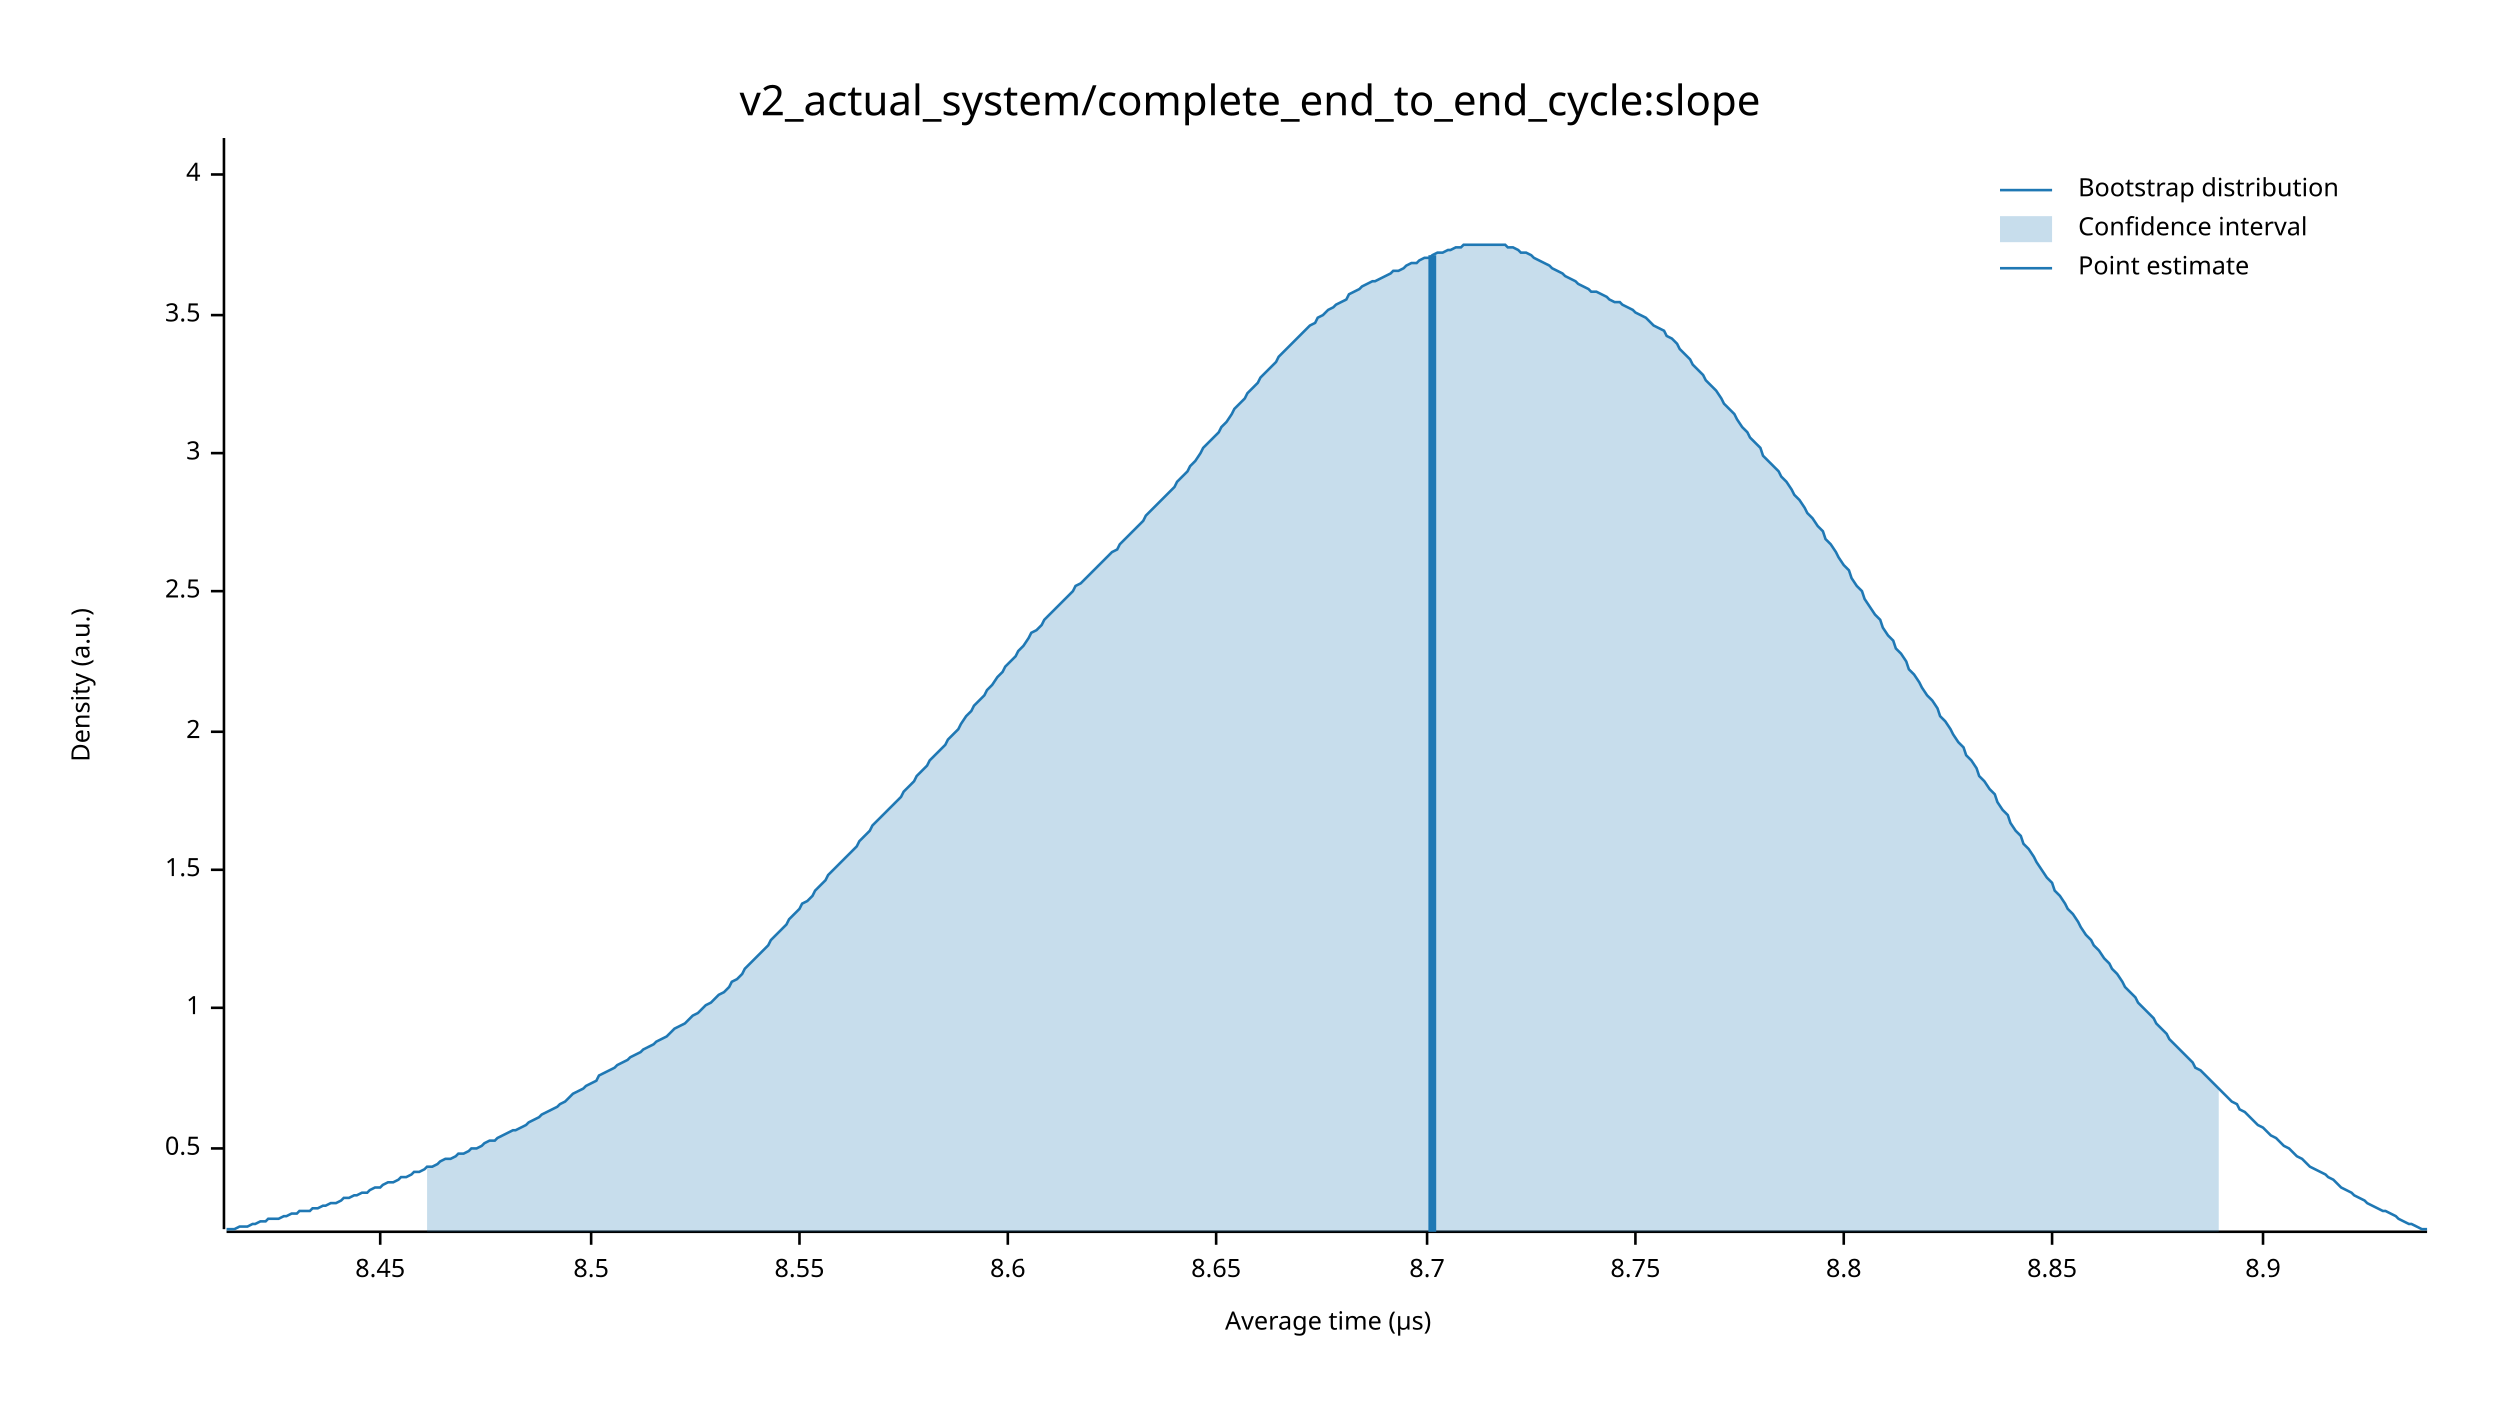
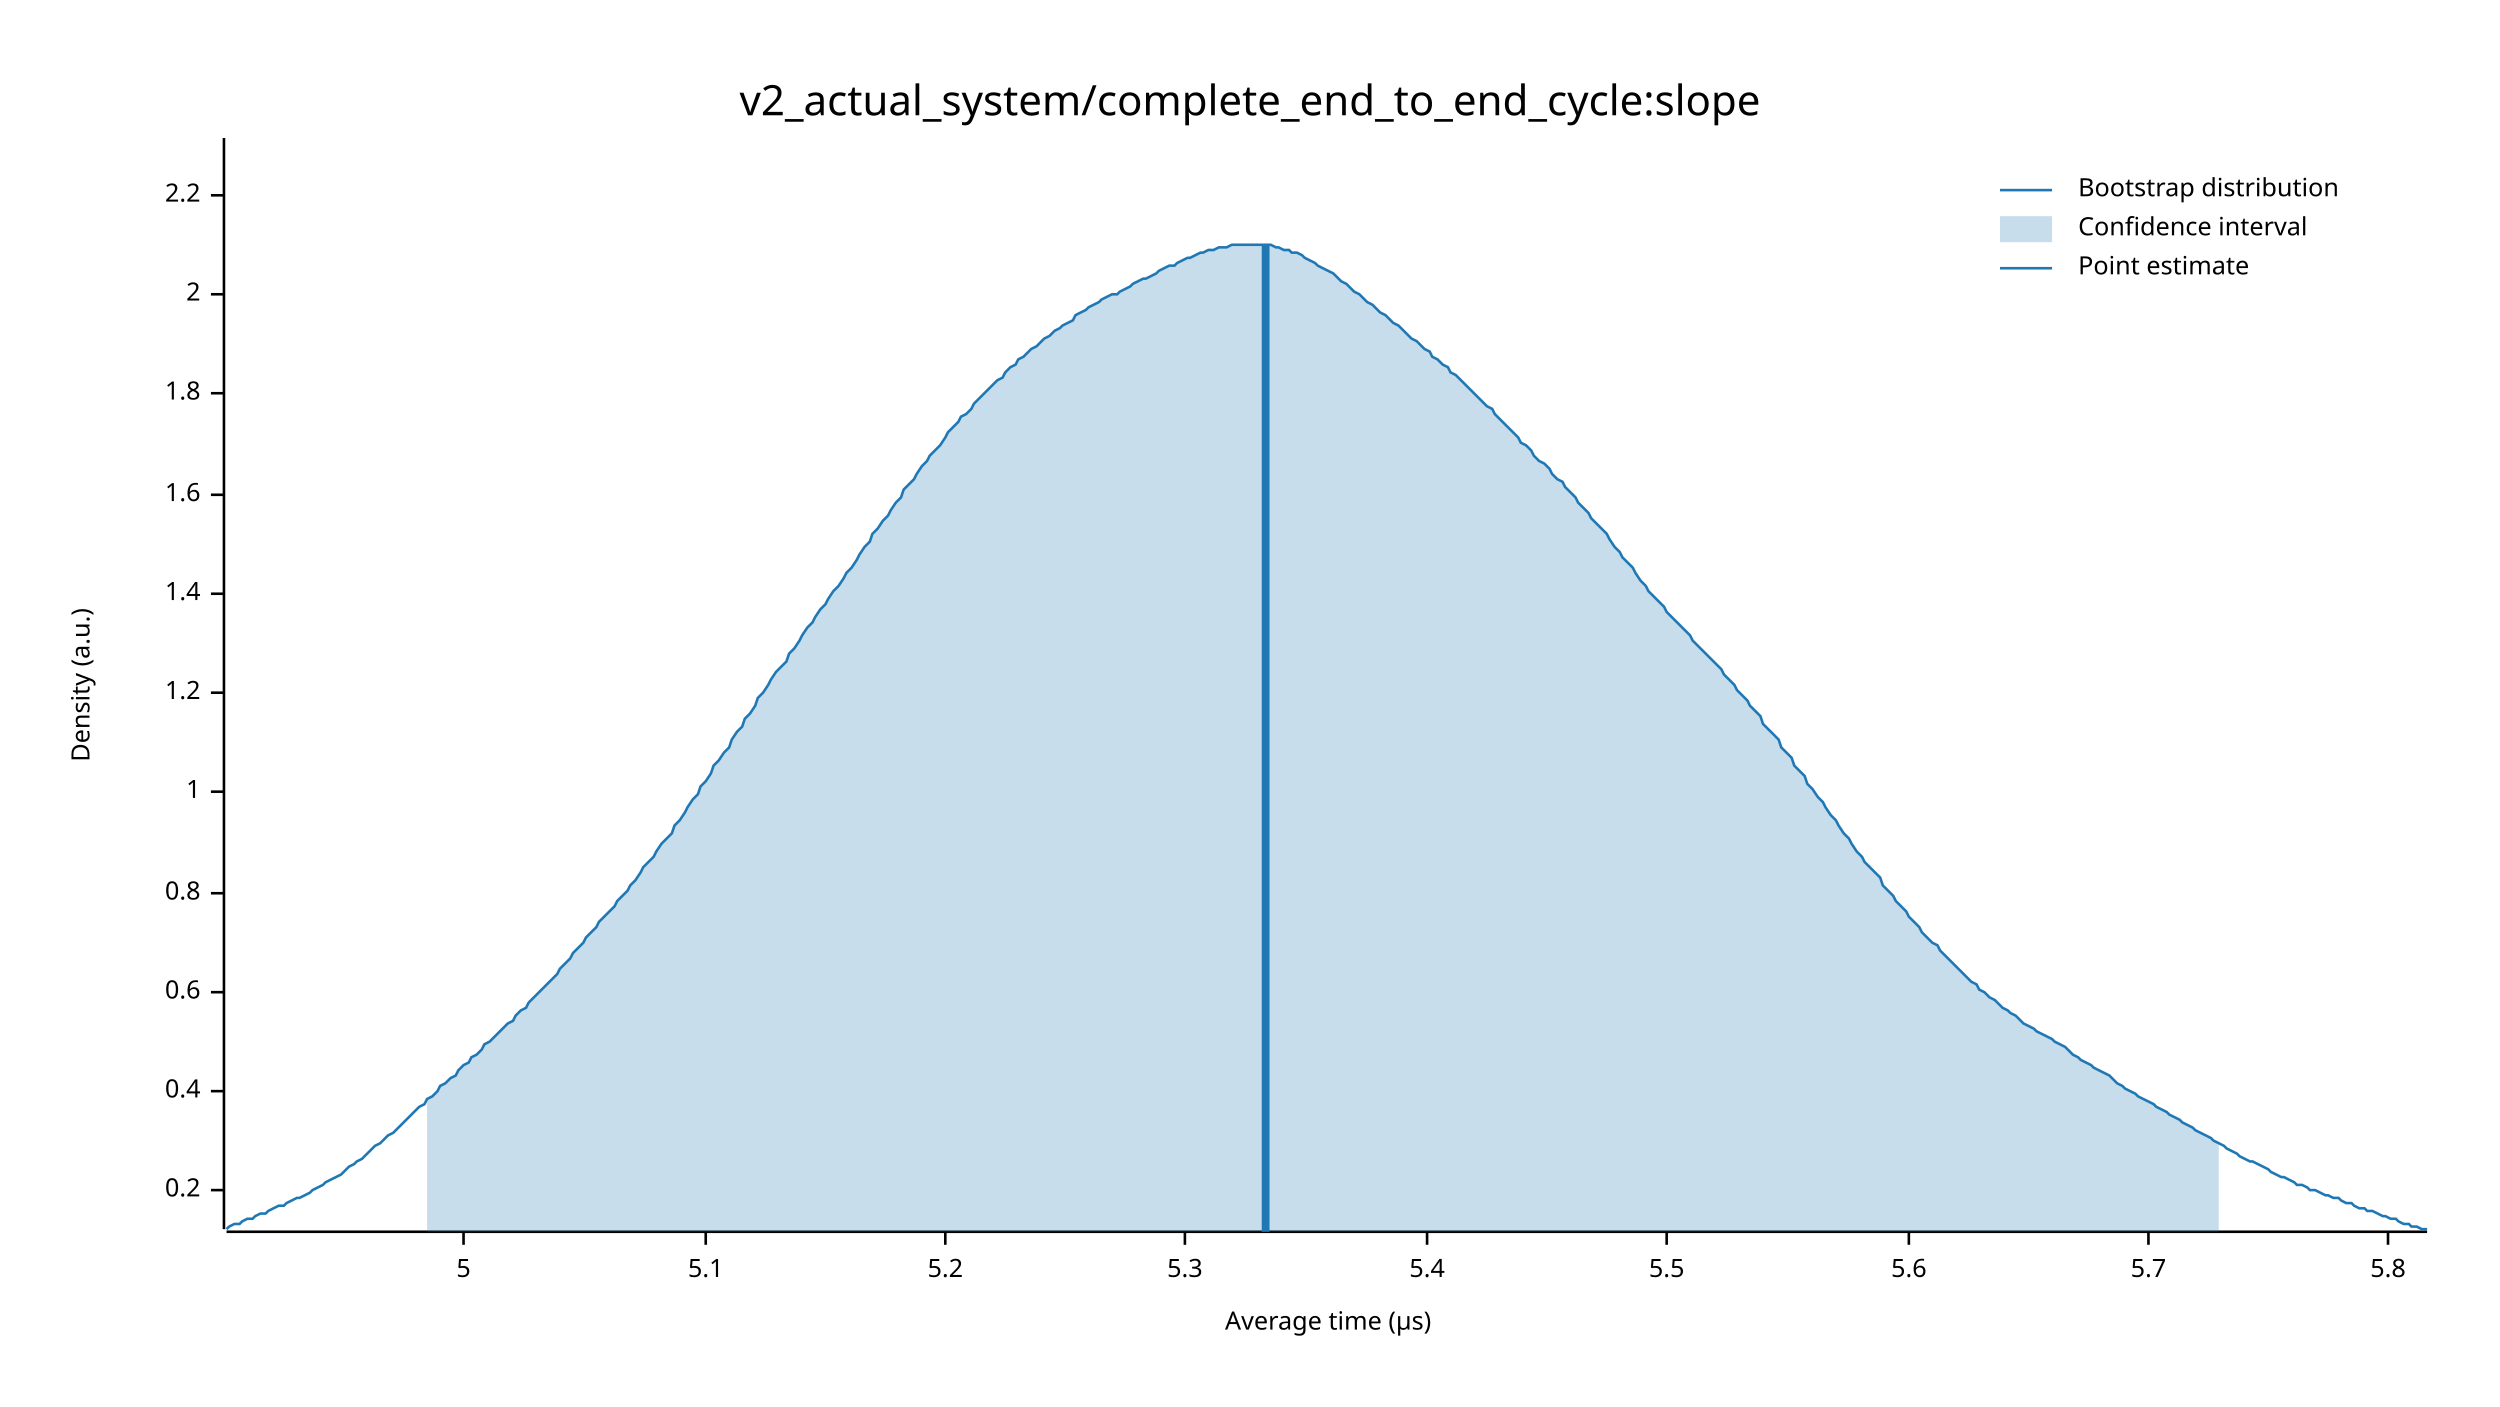
<svg xmlns="http://www.w3.org/2000/svg" width="960" height="540" viewBox="0 0 960 540">
  <text x="480" y="32" dy="0.76em" text-anchor="middle" font-family="sans-serif" font-size="16.129" opacity="1" fill="#000000">
v2_actual_system/complete_end_to_end_cycle:slope
</text>
  <text x="27" y="263" dy="0.76em" text-anchor="middle" font-family="sans-serif" font-size="9.677" opacity="1" fill="#000000" transform="rotate(270, 27, 263)">
Density (a.u.)
</text>
  <text x="510" y="513" dy="-0.5ex" text-anchor="middle" font-family="sans-serif" font-size="9.677" opacity="1" fill="#000000">
Average time (µs)
</text>
  <polyline fill="none" opacity="1" stroke="#000000" stroke-width="1" points="86,53 86,472 " />
-   <text x="77" y="441" dy="0.5ex" text-anchor="end" font-family="sans-serif" font-size="9.677" opacity="1" fill="#000000">
- 0.5
+   <text x="77" y="457" dy="0.5ex" text-anchor="end" font-family="sans-serif" font-size="9.677" opacity="1" fill="#000000">
+ 0.2
</text>
-   <polyline fill="none" opacity="1" stroke="#000000" stroke-width="1" points="81,441 86,441 " />
-   <text x="77" y="387" dy="0.5ex" text-anchor="end" font-family="sans-serif" font-size="9.677" opacity="1" fill="#000000">
+   <polyline fill="none" opacity="1" stroke="#000000" stroke-width="1" points="81,457 86,457 " />
+   <text x="77" y="419" dy="0.5ex" text-anchor="end" font-family="sans-serif" font-size="9.677" opacity="1" fill="#000000">
+ 0.4
+ </text>
+   <polyline fill="none" opacity="1" stroke="#000000" stroke-width="1" points="81,419 86,419 " />
+   <text x="77" y="381" dy="0.5ex" text-anchor="end" font-family="sans-serif" font-size="9.677" opacity="1" fill="#000000">
+ 0.6
+ </text>
+   <polyline fill="none" opacity="1" stroke="#000000" stroke-width="1" points="81,381 86,381 " />
+   <text x="77" y="343" dy="0.5ex" text-anchor="end" font-family="sans-serif" font-size="9.677" opacity="1" fill="#000000">
+ 0.8
+ </text>
+   <polyline fill="none" opacity="1" stroke="#000000" stroke-width="1" points="81,343 86,343 " />
+   <text x="77" y="304" dy="0.5ex" text-anchor="end" font-family="sans-serif" font-size="9.677" opacity="1" fill="#000000">
1
</text>
-   <polyline fill="none" opacity="1" stroke="#000000" stroke-width="1" points="81,387 86,387 " />
-   <text x="77" y="334" dy="0.5ex" text-anchor="end" font-family="sans-serif" font-size="9.677" opacity="1" fill="#000000">
- 1.5
+   <polyline fill="none" opacity="1" stroke="#000000" stroke-width="1" points="81,304 86,304 " />
+   <text x="77" y="266" dy="0.5ex" text-anchor="end" font-family="sans-serif" font-size="9.677" opacity="1" fill="#000000">
+ 1.2
</text>
-   <polyline fill="none" opacity="1" stroke="#000000" stroke-width="1" points="81,334 86,334 " />
-   <text x="77" y="281" dy="0.5ex" text-anchor="end" font-family="sans-serif" font-size="9.677" opacity="1" fill="#000000">
+   <polyline fill="none" opacity="1" stroke="#000000" stroke-width="1" points="81,266 86,266 " />
+   <text x="77" y="228" dy="0.5ex" text-anchor="end" font-family="sans-serif" font-size="9.677" opacity="1" fill="#000000">
+ 1.4
+ </text>
+   <polyline fill="none" opacity="1" stroke="#000000" stroke-width="1" points="81,228 86,228 " />
+   <text x="77" y="190" dy="0.5ex" text-anchor="end" font-family="sans-serif" font-size="9.677" opacity="1" fill="#000000">
+ 1.6
+ </text>
+   <polyline fill="none" opacity="1" stroke="#000000" stroke-width="1" points="81,190 86,190 " />
+   <text x="77" y="151" dy="0.5ex" text-anchor="end" font-family="sans-serif" font-size="9.677" opacity="1" fill="#000000">
+ 1.8
+ </text>
+   <polyline fill="none" opacity="1" stroke="#000000" stroke-width="1" points="81,151 86,151 " />
+   <text x="77" y="113" dy="0.5ex" text-anchor="end" font-family="sans-serif" font-size="9.677" opacity="1" fill="#000000">
2
</text>
-   <polyline fill="none" opacity="1" stroke="#000000" stroke-width="1" points="81,281 86,281 " />
-   <text x="77" y="227" dy="0.5ex" text-anchor="end" font-family="sans-serif" font-size="9.677" opacity="1" fill="#000000">
- 2.5
+   <polyline fill="none" opacity="1" stroke="#000000" stroke-width="1" points="81,113 86,113 " />
+   <text x="77" y="75" dy="0.5ex" text-anchor="end" font-family="sans-serif" font-size="9.677" opacity="1" fill="#000000">
+ 2.2
</text>
-   <polyline fill="none" opacity="1" stroke="#000000" stroke-width="1" points="81,227 86,227 " />
-   <text x="77" y="174" dy="0.5ex" text-anchor="end" font-family="sans-serif" font-size="9.677" opacity="1" fill="#000000">
- 3
+   <polyline fill="none" opacity="1" stroke="#000000" stroke-width="1" points="81,75 86,75 " />
+   <polyline fill="none" opacity="1" stroke="#000000" stroke-width="1" points="87,473 932,473 " />
+   <text x="178" y="483" dy="0.76em" text-anchor="middle" font-family="sans-serif" font-size="9.677" opacity="1" fill="#000000">
+ 5
</text>
-   <polyline fill="none" opacity="1" stroke="#000000" stroke-width="1" points="81,174 86,174 " />
-   <text x="77" y="121" dy="0.5ex" text-anchor="end" font-family="sans-serif" font-size="9.677" opacity="1" fill="#000000">
- 3.5
+   <polyline fill="none" opacity="1" stroke="#000000" stroke-width="1" points="178,473 178,478 " />
+   <text x="271" y="483" dy="0.76em" text-anchor="middle" font-family="sans-serif" font-size="9.677" opacity="1" fill="#000000">
+ 5.1
</text>
-   <polyline fill="none" opacity="1" stroke="#000000" stroke-width="1" points="81,121 86,121 " />
-   <text x="77" y="67" dy="0.5ex" text-anchor="end" font-family="sans-serif" font-size="9.677" opacity="1" fill="#000000">
- 4
+   <polyline fill="none" opacity="1" stroke="#000000" stroke-width="1" points="271,473 271,478 " />
+   <text x="363" y="483" dy="0.76em" text-anchor="middle" font-family="sans-serif" font-size="9.677" opacity="1" fill="#000000">
+ 5.2
</text>
-   <polyline fill="none" opacity="1" stroke="#000000" stroke-width="1" points="81,67 86,67 " />
-   <polyline fill="none" opacity="1" stroke="#000000" stroke-width="1" points="87,473 932,473 " />
-   <text x="146" y="483" dy="0.76em" text-anchor="middle" font-family="sans-serif" font-size="9.677" opacity="1" fill="#000000">
- 8.45
+   <polyline fill="none" opacity="1" stroke="#000000" stroke-width="1" points="363,473 363,478 " />
+   <text x="455" y="483" dy="0.76em" text-anchor="middle" font-family="sans-serif" font-size="9.677" opacity="1" fill="#000000">
+ 5.3
</text>
-   <polyline fill="none" opacity="1" stroke="#000000" stroke-width="1" points="146,473 146,478 " />
-   <text x="227" y="483" dy="0.76em" text-anchor="middle" font-family="sans-serif" font-size="9.677" opacity="1" fill="#000000">
- 8.5
- </text>
-   <polyline fill="none" opacity="1" stroke="#000000" stroke-width="1" points="227,473 227,478 " />
-   <text x="307" y="483" dy="0.76em" text-anchor="middle" font-family="sans-serif" font-size="9.677" opacity="1" fill="#000000">
- 8.55
- </text>
-   <polyline fill="none" opacity="1" stroke="#000000" stroke-width="1" points="307,473 307,478 " />
-   <text x="387" y="483" dy="0.76em" text-anchor="middle" font-family="sans-serif" font-size="9.677" opacity="1" fill="#000000">
- 8.6
- </text>
-   <polyline fill="none" opacity="1" stroke="#000000" stroke-width="1" points="387,473 387,478 " />
-   <text x="467" y="483" dy="0.76em" text-anchor="middle" font-family="sans-serif" font-size="9.677" opacity="1" fill="#000000">
- 8.65
- </text>
-   <polyline fill="none" opacity="1" stroke="#000000" stroke-width="1" points="467,473 467,478 " />
+   <polyline fill="none" opacity="1" stroke="#000000" stroke-width="1" points="455,473 455,478 " />
  <text x="548" y="483" dy="0.76em" text-anchor="middle" font-family="sans-serif" font-size="9.677" opacity="1" fill="#000000">
- 8.7
+ 5.4
</text>
  <polyline fill="none" opacity="1" stroke="#000000" stroke-width="1" points="548,473 548,478 " />
-   <text x="628" y="483" dy="0.76em" text-anchor="middle" font-family="sans-serif" font-size="9.677" opacity="1" fill="#000000">
- 8.75
+   <text x="640" y="483" dy="0.76em" text-anchor="middle" font-family="sans-serif" font-size="9.677" opacity="1" fill="#000000">
+ 5.5
</text>
-   <polyline fill="none" opacity="1" stroke="#000000" stroke-width="1" points="628,473 628,478 " />
-   <text x="708" y="483" dy="0.76em" text-anchor="middle" font-family="sans-serif" font-size="9.677" opacity="1" fill="#000000">
- 8.8
+   <polyline fill="none" opacity="1" stroke="#000000" stroke-width="1" points="640,473 640,478 " />
+   <text x="733" y="483" dy="0.76em" text-anchor="middle" font-family="sans-serif" font-size="9.677" opacity="1" fill="#000000">
+ 5.6
</text>
-   <polyline fill="none" opacity="1" stroke="#000000" stroke-width="1" points="708,473 708,478 " />
-   <text x="788" y="483" dy="0.76em" text-anchor="middle" font-family="sans-serif" font-size="9.677" opacity="1" fill="#000000">
- 8.85
+   <polyline fill="none" opacity="1" stroke="#000000" stroke-width="1" points="733,473 733,478 " />
+   <text x="825" y="483" dy="0.76em" text-anchor="middle" font-family="sans-serif" font-size="9.677" opacity="1" fill="#000000">
+ 5.7
</text>
-   <polyline fill="none" opacity="1" stroke="#000000" stroke-width="1" points="788,473 788,478 " />
-   <text x="869" y="483" dy="0.76em" text-anchor="middle" font-family="sans-serif" font-size="9.677" opacity="1" fill="#000000">
- 8.9
+   <polyline fill="none" opacity="1" stroke="#000000" stroke-width="1" points="825,473 825,478 " />
+   <text x="917" y="483" dy="0.76em" text-anchor="middle" font-family="sans-serif" font-size="9.677" opacity="1" fill="#000000">
+ 5.8
</text>
-   <polyline fill="none" opacity="1" stroke="#000000" stroke-width="1" points="869,473 869,478 " />
-   <polyline fill="none" opacity="1" stroke="#1F78B4" stroke-width="1" points="87,472 88,472 90,472 92,471 93,471 95,471 97,470 98,470 100,469 102,469 103,468 105,468 107,468 109,467 110,467 112,466 114,466 115,465 117,465 119,465 120,464 122,464 124,463 125,463 127,462 129,462 131,461 132,460 134,460 136,459 137,459 139,458 141,458 142,457 144,456 146,456 147,455 149,454 151,454 153,453 154,452 156,452 158,451 159,450 161,450 163,449 164,448 166,448 168,447 169,446 171,445 173,445 175,444 176,443 178,443 180,442 181,441 183,441 185,440 186,439 188,438 190,438 191,437 193,436 195,435 197,434 198,434 200,433 202,432 203,431 205,430 207,429 208,428 210,427 212,426 214,425 215,424 217,423 219,421 220,420 222,419 224,418 225,417 227,416 229,415 230,413 232,412 234,411 236,410 237,409 239,408 241,407 242,406 244,405 246,404 247,403 249,402 251,401 252,400 254,399 256,398 258,396 259,395 261,394 263,393 264,392 266,390 268,389 269,388 271,386 273,385 274,384 276,382 278,381 280,379 281,377 283,376 285,374 286,372 288,370 290,368 291,367 293,365 295,363 296,361 298,359 300,357 302,355 303,353 305,351 307,349 308,347 310,346 312,344 313,342 315,340 317,338 318,336 320,334 322,332 324,330 325,329 327,327 329,325 330,323 332,321 334,319 335,317 337,315 339,313 341,311 342,310 344,308 346,306 347,304 349,302 351,300 352,298 354,296 356,294 357,292 359,290 361,288 363,286 364,284 366,282 368,280 369,278 371,275 373,273 374,271 376,269 378,267 379,265 381,263 383,260 385,258 386,256 388,254 390,252 391,250 393,248 395,245 396,243 398,242 400,240 401,238 403,236 405,234 407,232 408,231 410,229 412,227 413,225 415,224 417,222 418,221 420,219 422,217 423,216 425,214 427,212 429,211 430,209 432,207 434,205 435,204 437,202 439,200 440,198 442,196 444,194 445,193 447,191 449,189 451,187 452,185 454,183 456,181 457,179 459,177 461,174 462,172 464,170 466,168 468,166 469,164 471,162 473,159 474,157 476,155 478,153 479,151 481,149 483,147 484,145 486,143 488,141 490,139 491,137 493,135 495,133 496,132 498,130 500,128 501,127 503,125 505,124 506,122 508,121 510,119 512,118 513,117 515,116 517,115 518,113 520,112 522,111 523,110 525,109 527,108 528,108 530,107 532,106 534,105 535,104 537,104 539,103 540,102 542,101 544,101 545,100 547,99 549,99 550,98 552,97 554,97 556,96 557,96 559,95 561,95 562,94 564,94 566,94 567,94 569,94 571,94 573,94 574,94 576,94 578,94 579,95 581,95 583,96 584,97 586,97 588,98 589,99 591,100 593,101 595,102 596,103 598,104 600,105 601,106 603,107 605,108 606,109 608,110 610,111 611,112 613,112 615,113 617,114 618,115 620,116 622,116 623,117 625,118 627,119 628,120 630,121 632,122 633,123 635,125 637,126 639,127 640,129 642,130 644,132 645,134 647,136 649,138 650,140 652,142 654,144 655,146 657,148 659,150 661,153 662,155 664,157 666,159 667,161 669,164 671,166 672,168 674,170 676,172 677,175 679,177 681,179 683,181 684,183 686,185 688,188 689,190 691,192 693,195 694,197 696,199 698,202 700,204 701,207 703,209 705,212 706,214 708,217 710,219 711,222 713,225 715,227 716,230 718,233 720,236 722,238 723,241 725,244 727,246 728,249 730,251 732,254 733,257 735,259 737,262 738,264 740,267 742,269 744,272 745,275 747,277 749,280 750,282 752,285 754,287 755,290 757,292 759,295 760,298 762,300 764,303 766,305 767,308 769,311 771,313 772,316 774,319 776,321 777,324 779,326 781,329 782,331 784,334 786,337 788,339 789,342 791,344 793,347 794,349 796,351 798,354 799,356 801,359 803,361 804,363 806,365 808,368 810,370 811,372 813,374 815,377 816,379 818,381 820,383 821,385 823,387 825,389 827,391 828,393 830,395 832,397 833,399 835,401 837,403 838,404 840,406 842,408 843,410 845,411 847,413 849,415 850,416 852,418 854,420 855,421 857,423 859,424 860,426 862,427 864,429 865,430 867,432 869,433 871,435 872,436 874,437 876,439 877,440 879,441 881,443 882,444 884,445 886,447 887,448 889,449 891,450 893,451 894,452 896,453 898,455 899,456 901,457 903,458 904,459 906,460 908,461 909,462 911,463 913,464 915,465 916,465 918,466 920,467 921,468 923,469 925,470 926,470 928,471 930,472 932,472 " />
-   <polygon opacity="0.25" fill="#1F78B4" points="164,448 166,448 168,447 169,446 171,445 173,445 175,444 176,443 178,443 180,442 181,441 183,441 185,440 186,439 188,438 190,438 191,437 193,436 195,435 197,434 198,434 200,433 202,432 203,431 205,430 207,429 208,428 210,427 212,426 214,425 215,424 217,423 219,421 220,420 222,419 224,418 225,417 227,416 229,415 230,413 232,412 234,411 236,410 237,409 239,408 241,407 242,406 244,405 246,404 247,403 249,402 251,401 252,400 254,399 256,398 258,396 259,395 261,394 263,393 264,392 266,390 268,389 269,388 271,386 273,385 274,384 276,382 278,381 280,379 281,377 283,376 285,374 286,372 288,370 290,368 291,367 293,365 295,363 296,361 298,359 300,357 302,355 303,353 305,351 307,349 308,347 310,346 312,344 313,342 315,340 317,338 318,336 320,334 322,332 324,330 325,329 327,327 329,325 330,323 332,321 334,319 335,317 337,315 339,313 341,311 342,310 344,308 346,306 347,304 349,302 351,300 352,298 354,296 356,294 357,292 359,290 361,288 363,286 364,284 366,282 368,280 369,278 371,275 373,273 374,271 376,269 378,267 379,265 381,263 383,260 385,258 386,256 388,254 390,252 391,250 393,248 395,245 396,243 398,242 400,240 401,238 403,236 405,234 407,232 408,231 410,229 412,227 413,225 415,224 417,222 418,221 420,219 422,217 423,216 425,214 427,212 429,211 430,209 432,207 434,205 435,204 437,202 439,200 440,198 442,196 444,194 445,193 447,191 449,189 451,187 452,185 454,183 456,181 457,179 459,177 461,174 462,172 464,170 466,168 468,166 469,164 471,162 473,159 474,157 476,155 478,153 479,151 481,149 483,147 484,145 486,143 488,141 490,139 491,137 493,135 495,133 496,132 498,130 500,128 501,127 503,125 505,124 506,122 508,121 510,119 512,118 513,117 515,116 517,115 518,113 520,112 522,111 523,110 525,109 527,108 528,108 530,107 532,106 534,105 535,104 537,104 539,103 540,102 542,101 544,101 545,100 547,99 549,99 550,98 552,97 554,97 556,96 557,96 559,95 561,95 562,94 564,94 566,94 567,94 569,94 571,94 573,94 574,94 576,94 578,94 579,95 581,95 583,96 584,97 586,97 588,98 589,99 591,100 593,101 595,102 596,103 598,104 600,105 601,106 603,107 605,108 606,109 608,110 610,111 611,112 613,112 615,113 617,114 618,115 620,116 622,116 623,117 625,118 627,119 628,120 630,121 632,122 633,123 635,125 637,126 639,127 640,129 642,130 644,132 645,134 647,136 649,138 650,140 652,142 654,144 655,146 657,148 659,150 661,153 662,155 664,157 666,159 667,161 669,164 671,166 672,168 674,170 676,172 677,175 679,177 681,179 683,181 684,183 686,185 688,188 689,190 691,192 693,195 694,197 696,199 698,202 700,204 701,207 703,209 705,212 706,214 708,217 710,219 711,222 713,225 715,227 716,230 718,233 720,236 722,238 723,241 725,244 727,246 728,249 730,251 732,254 733,257 735,259 737,262 738,264 740,267 742,269 744,272 745,275 747,277 749,280 750,282 752,285 754,287 755,290 757,292 759,295 760,298 762,300 764,303 766,305 767,308 769,311 771,313 772,316 774,319 776,321 777,324 779,326 781,329 782,331 784,334 786,337 788,339 789,342 791,344 793,347 794,349 796,351 798,354 799,356 801,359 803,361 804,363 806,365 808,368 810,370 811,372 813,374 815,377 816,379 818,381 820,383 821,385 823,387 825,389 827,391 828,393 830,395 832,397 833,399 835,401 837,403 838,404 840,406 842,408 843,410 845,411 847,413 849,415 850,416 852,418 852,473 164,473 " />
-   <polyline fill="none" opacity="1" stroke="#1F78B4" stroke-width="3" points="550,473 550,98 " />
+   <polyline fill="none" opacity="1" stroke="#000000" stroke-width="1" points="917,473 917,478 " />
+   <polyline fill="none" opacity="1" stroke="#1F78B4" stroke-width="1" points="87,472 88,471 90,470 92,470 93,469 95,468 97,468 98,467 100,466 102,466 103,465 105,464 107,463 109,463 110,462 112,461 114,460 115,460 117,459 119,458 120,457 122,456 124,455 125,454 127,453 129,452 131,451 132,450 134,448 136,447 137,446 139,445 141,443 142,442 144,440 146,439 147,438 149,436 151,435 153,433 154,432 156,430 158,428 159,427 161,425 163,424 164,422 166,421 168,419 169,417 171,416 173,414 175,413 176,411 178,409 180,408 181,406 183,405 185,403 186,401 188,400 190,398 191,397 193,395 195,393 197,392 198,390 200,388 202,387 203,385 205,383 207,381 208,380 210,378 212,376 214,374 215,372 217,370 219,368 220,366 222,364 224,362 225,360 227,358 229,356 230,354 232,352 234,350 236,348 237,346 239,344 241,342 242,340 244,338 246,335 247,333 249,331 251,329 252,327 254,324 256,322 258,320 259,317 261,315 263,312 264,310 266,307 268,305 269,302 271,300 273,297 274,294 276,292 278,289 280,287 281,284 283,281 285,279 286,276 288,274 290,271 291,268 293,266 295,263 296,261 298,258 300,256 302,254 303,251 305,249 307,246 308,244 310,241 312,239 313,237 315,234 317,232 318,230 320,227 322,225 324,222 325,220 327,218 329,215 330,213 332,210 334,208 335,205 337,203 339,200 341,198 342,196 344,193 346,191 347,188 349,186 351,184 352,182 354,179 356,177 357,175 359,173 361,171 363,168 364,166 366,164 368,162 369,160 371,159 373,157 374,155 376,153 378,151 379,150 381,148 383,146 385,145 386,143 388,141 390,140 391,138 393,137 395,135 396,134 398,133 400,131 401,130 403,129 405,127 407,126 408,125 410,124 412,123 413,121 415,120 417,119 418,118 420,117 422,116 423,115 425,114 427,113 429,113 430,112 432,111 434,110 435,109 437,108 439,107 440,107 442,106 444,105 445,104 447,103 449,102 451,102 452,101 454,100 456,99 457,99 459,98 461,97 462,97 464,96 466,96 468,95 469,95 471,95 473,94 474,94 476,94 478,94 479,94 481,94 483,94 484,94 486,94 488,94 490,95 491,95 493,96 495,96 496,97 498,97 500,98 501,99 503,100 505,101 506,102 508,103 510,104 512,105 513,106 515,108 517,109 518,110 520,112 522,113 523,114 525,116 527,117 528,118 530,120 532,121 534,123 535,124 537,125 539,127 540,128 542,130 544,131 545,132 547,134 549,135 550,137 552,138 554,140 556,141 557,143 559,144 561,146 562,147 564,149 566,151 567,152 569,154 571,156 573,157 574,159 576,161 578,163 579,164 581,166 583,168 584,170 586,171 588,173 589,175 591,177 593,178 595,180 596,182 598,184 600,185 601,187 603,189 605,191 606,193 608,195 610,197 611,199 613,201 615,203 617,205 618,207 620,210 622,212 623,214 625,216 627,218 628,220 630,223 632,225 633,227 635,229 637,231 639,233 640,235 642,237 644,239 645,240 647,242 649,244 650,246 652,248 654,250 655,251 657,253 659,255 661,257 662,259 664,261 666,263 667,265 669,267 671,269 672,271 674,273 676,275 677,278 679,280 681,282 683,284 684,287 686,289 688,291 689,294 691,296 693,298 694,301 696,303 698,306 700,308 701,310 703,313 705,315 706,317 708,320 710,322 711,324 713,327 715,329 716,331 718,333 720,335 722,337 723,340 725,342 727,344 728,346 730,348 732,350 733,352 735,354 737,356 738,358 740,360 742,362 744,363 745,365 747,367 749,369 750,370 752,372 754,374 755,375 757,377 759,378 760,380 762,381 764,383 766,384 767,385 769,387 771,388 772,389 774,390 776,392 777,393 779,394 781,395 782,396 784,397 786,398 788,399 789,400 791,401 793,402 794,403 796,405 798,406 799,407 801,408 803,409 804,410 806,411 808,412 810,413 811,414 813,416 815,417 816,418 818,419 820,420 821,421 823,422 825,423 827,424 828,425 830,426 832,427 833,428 835,429 837,430 838,431 840,432 842,433 843,434 845,435 847,436 849,437 850,438 852,439 854,440 855,441 857,442 859,443 860,444 862,445 864,446 865,446 867,447 869,448 871,449 872,450 874,451 876,452 877,452 879,453 881,454 882,455 884,455 886,456 887,457 889,457 891,458 893,459 894,459 896,460 898,460 899,461 901,462 903,462 904,463 906,464 908,464 909,465 911,465 913,466 915,467 916,467 918,468 920,468 921,469 923,470 925,470 926,471 928,471 930,472 932,472 " />
+   <polygon opacity="0.25" fill="#1F78B4" points="164,422 166,421 168,419 169,417 171,416 173,414 175,413 176,411 178,409 180,408 181,406 183,405 185,403 186,401 188,400 190,398 191,397 193,395 195,393 197,392 198,390 200,388 202,387 203,385 205,383 207,381 208,380 210,378 212,376 214,374 215,372 217,370 219,368 220,366 222,364 224,362 225,360 227,358 229,356 230,354 232,352 234,350 236,348 237,346 239,344 241,342 242,340 244,338 246,335 247,333 249,331 251,329 252,327 254,324 256,322 258,320 259,317 261,315 263,312 264,310 266,307 268,305 269,302 271,300 273,297 274,294 276,292 278,289 280,287 281,284 283,281 285,279 286,276 288,274 290,271 291,268 293,266 295,263 296,261 298,258 300,256 302,254 303,251 305,249 307,246 308,244 310,241 312,239 313,237 315,234 317,232 318,230 320,227 322,225 324,222 325,220 327,218 329,215 330,213 332,210 334,208 335,205 337,203 339,200 341,198 342,196 344,193 346,191 347,188 349,186 351,184 352,182 354,179 356,177 357,175 359,173 361,171 363,168 364,166 366,164 368,162 369,160 371,159 373,157 374,155 376,153 378,151 379,150 381,148 383,146 385,145 386,143 388,141 390,140 391,138 393,137 395,135 396,134 398,133 400,131 401,130 403,129 405,127 407,126 408,125 410,124 412,123 413,121 415,120 417,119 418,118 420,117 422,116 423,115 425,114 427,113 429,113 430,112 432,111 434,110 435,109 437,108 439,107 440,107 442,106 444,105 445,104 447,103 449,102 451,102 452,101 454,100 456,99 457,99 459,98 461,97 462,97 464,96 466,96 468,95 469,95 471,95 473,94 474,94 476,94 478,94 479,94 481,94 483,94 484,94 486,94 488,94 490,95 491,95 493,96 495,96 496,97 498,97 500,98 501,99 503,100 505,101 506,102 508,103 510,104 512,105 513,106 515,108 517,109 518,110 520,112 522,113 523,114 525,116 527,117 528,118 530,120 532,121 534,123 535,124 537,125 539,127 540,128 542,130 544,131 545,132 547,134 549,135 550,137 552,138 554,140 556,141 557,143 559,144 561,146 562,147 564,149 566,151 567,152 569,154 571,156 573,157 574,159 576,161 578,163 579,164 581,166 583,168 584,170 586,171 588,173 589,175 591,177 593,178 595,180 596,182 598,184 600,185 601,187 603,189 605,191 606,193 608,195 610,197 611,199 613,201 615,203 617,205 618,207 620,210 622,212 623,214 625,216 627,218 628,220 630,223 632,225 633,227 635,229 637,231 639,233 640,235 642,237 644,239 645,240 647,242 649,244 650,246 652,248 654,250 655,251 657,253 659,255 661,257 662,259 664,261 666,263 667,265 669,267 671,269 672,271 674,273 676,275 677,278 679,280 681,282 683,284 684,287 686,289 688,291 689,294 691,296 693,298 694,301 696,303 698,306 700,308 701,310 703,313 705,315 706,317 708,320 710,322 711,324 713,327 715,329 716,331 718,333 720,335 722,337 723,340 725,342 727,344 728,346 730,348 732,350 733,352 735,354 737,356 738,358 740,360 742,362 744,363 745,365 747,367 749,369 750,370 752,372 754,374 755,375 757,377 759,378 760,380 762,381 764,383 766,384 767,385 769,387 771,388 772,389 774,390 776,392 777,393 779,394 781,395 782,396 784,397 786,398 788,399 789,400 791,401 793,402 794,403 796,405 798,406 799,407 801,408 803,409 804,410 806,411 808,412 810,413 811,414 813,416 815,417 816,418 818,419 820,420 821,421 823,422 825,423 827,424 828,425 830,426 832,427 833,428 835,429 837,430 838,431 840,432 842,433 843,434 845,435 847,436 849,437 850,438 852,439 852,473 164,473 " />
+   <polyline fill="none" opacity="1" stroke="#1F78B4" stroke-width="3" points="486,473 486,94 " />
  <text x="798" y="68" dy="0.76em" text-anchor="start" font-family="sans-serif" font-size="9.677" opacity="1" fill="#000000">
Bootstrap distribution
</text>
  <text x="798" y="83" dy="0.76em" text-anchor="start" font-family="sans-serif" font-size="9.677" opacity="1" fill="#000000">
Confidence interval
</text>
  <text x="798" y="98" dy="0.76em" text-anchor="start" font-family="sans-serif" font-size="9.677" opacity="1" fill="#000000">
Point estimate
</text>
  <polyline fill="none" opacity="1" stroke="#1F78B4" stroke-width="1" points="768,73 788,73 " />
  <rect x="768" y="83" width="20" height="10" opacity="0.25" fill="#1F78B4" stroke="none" />
  <polyline fill="none" opacity="1" stroke="#1F78B4" stroke-width="1" points="768,103 788,103 " />
</svg>
